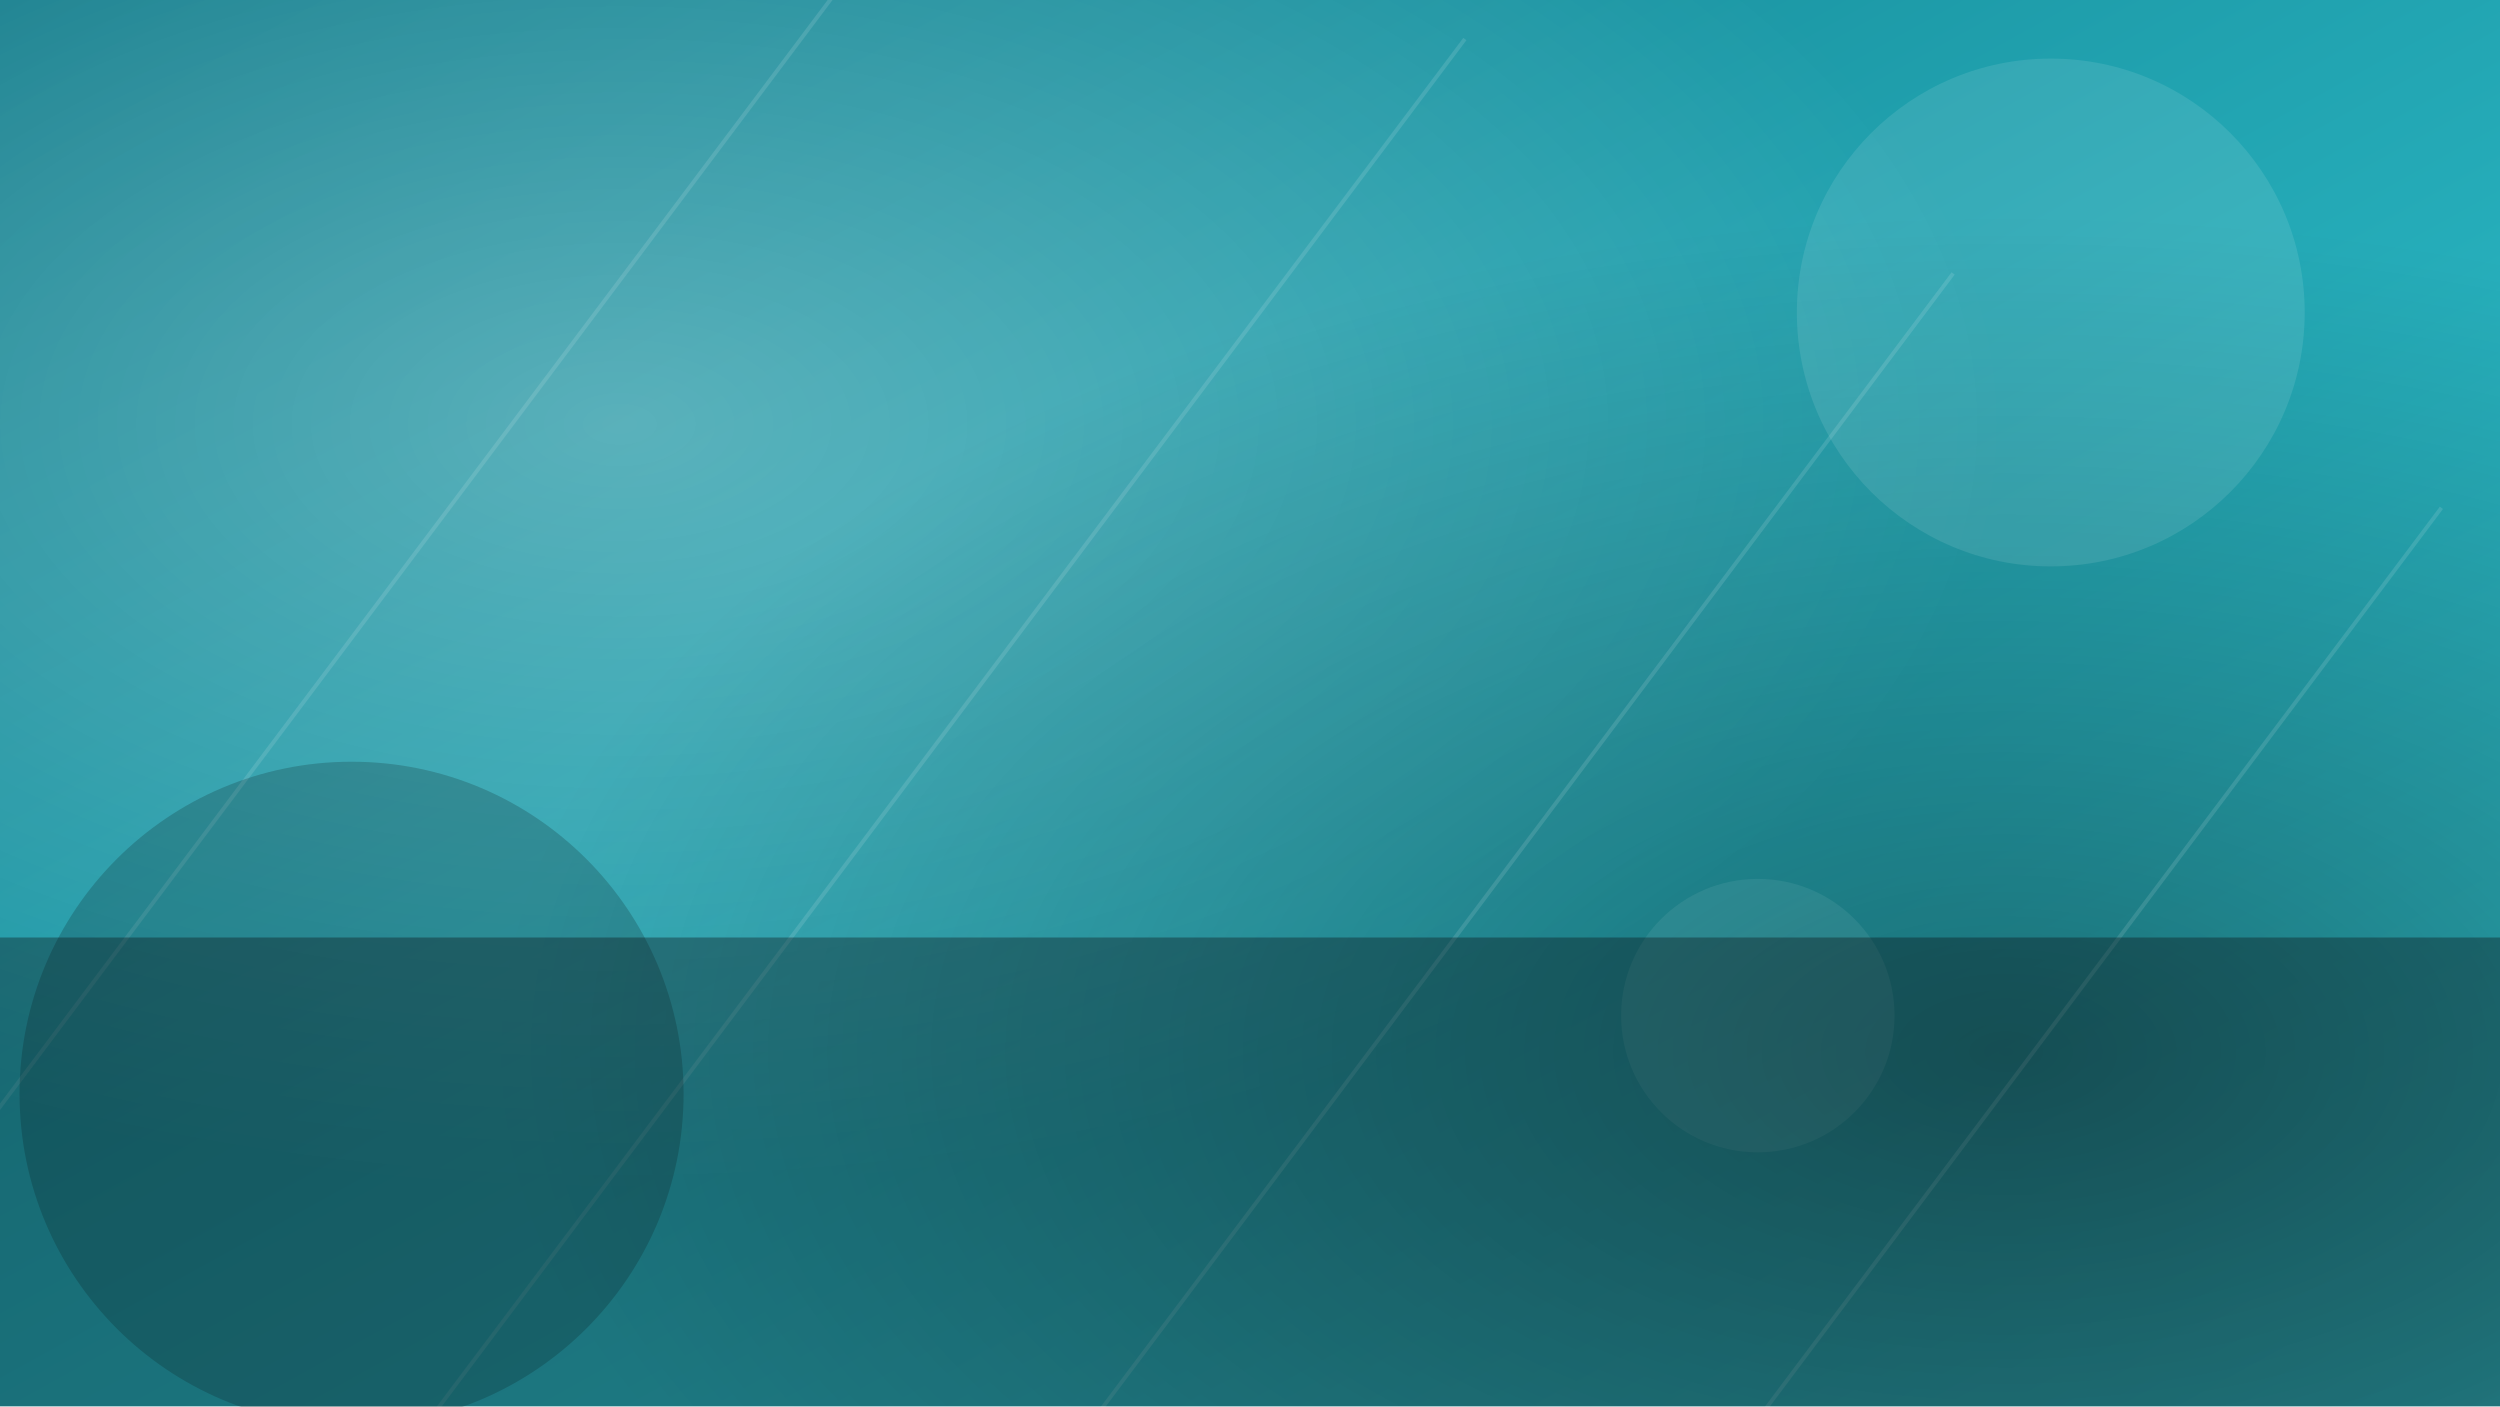
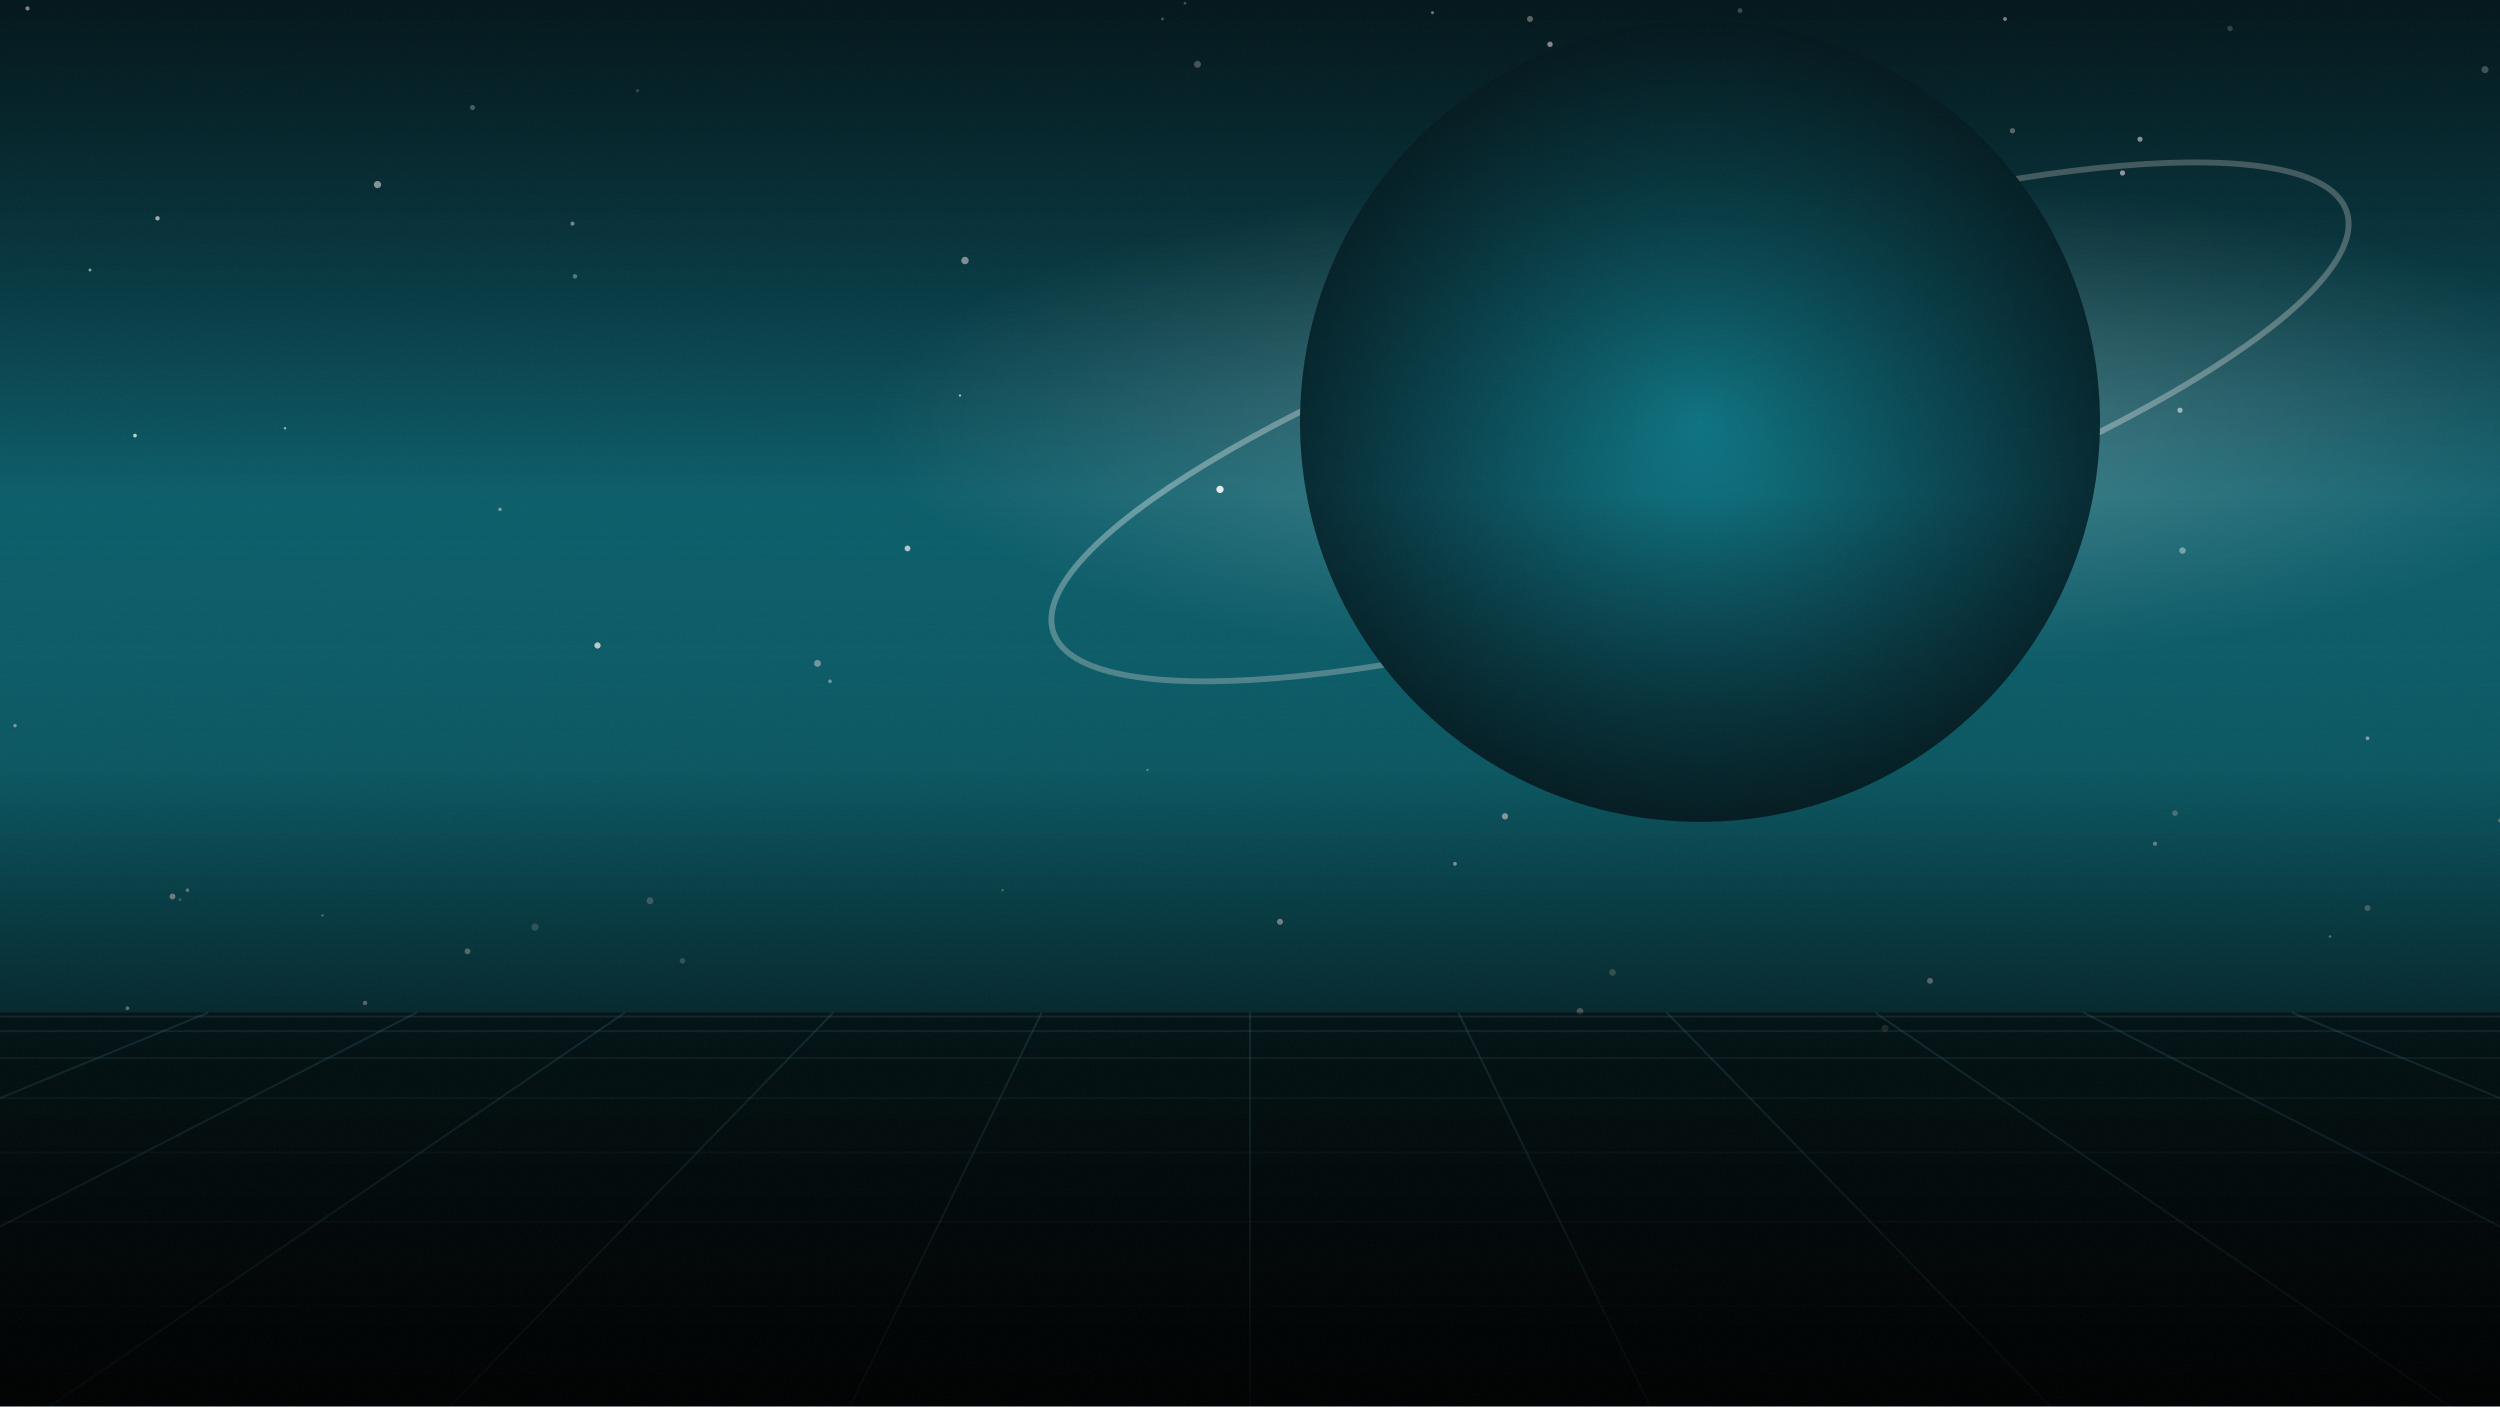
<svg xmlns="http://www.w3.org/2000/svg" width="1280" height="720" viewBox="0 0 1280 720">
  <defs>
-     <linearGradient id="bg" x1="0" y1="0" x2="1" y2="1">
-       <stop offset="0" stop-color="#0f7b8a" />
-       <stop offset="1" stop-color="#36d1dc" />
+     <linearGradient id="sky" x1="0" y1="0" x2="0" y2="1">
+       <stop offset="0" stop-color="#062a33" />
+       <stop offset="0.55" stop-color="#0f7b8a" />
+       <stop offset="1" stop-color="#062a33" />
    </linearGradient>
-     <radialGradient id="b1" cx=".25" cy=".3" r=".55">
-       <stop offset="0" stop-color="rgba(255,255,255,.28)" />
+     <radialGradient id="glow">
+       <stop offset="0" stop-color="rgba(255,255,255,.55)" />
      <stop offset="1" stop-color="rgba(255,255,255,0)" />
    </radialGradient>
-     <radialGradient id="b2" cx=".8" cy=".75" r=".6">
-       <stop offset="0" stop-color="rgba(0,0,0,.4)" />
-       <stop offset="1" stop-color="rgba(0,0,0,0)" />
+     <linearGradient id="sea" x1="0" y1="0" x2="0" y2="1">
+       <stop offset="0" stop-color="#0f7b8a" />
+       <stop offset="1" stop-color="#062a33" />
+     </linearGradient>
+     <radialGradient id="planet">
+       <stop offset="0" stop-color="#0f7b8a" />
+       <stop offset="1" stop-color="#062a33" />
    </radialGradient>
+     <linearGradient id="track" x1="0" y1="0" x2="0" y2="1">
+       <stop offset="0" stop-color="#8c2b23" />
+       <stop offset="1" stop-color="#4a1410" />
+     </linearGradient>
+     <linearGradient id="bw" x1="0" y1="0" x2="0" y2="1">
+       <stop offset="0" stop-color="#d8d8d8" />
+       <stop offset="1" stop-color="#2a2a2a" />
+     </linearGradient>
+     <linearGradient id="vig" x1="0" y1="0" x2="0" y2="1">
+       <stop offset="0" stop-color="rgba(0,0,0,.45)" />
+       <stop offset="0.35" stop-color="rgba(0,0,0,0)" />
+       <stop offset="0.72" stop-color="rgba(0,0,0,.55)" />
+       <stop offset="1" stop-color="rgba(0,0,0,.92)" />
+     </linearGradient>
+     <filter id="grain">
+       <feTurbulence type="fractalNoise" baseFrequency="0.9" numOctaves="2" stitchTiles="stitch" />
+       <feColorMatrix type="saturate" values="0" />
+       <feComponentTransfer>
+         <feFuncA type="linear" slope="0.06" />
+       </feComponentTransfer>
+     </filter>
  </defs>
-   <rect width="1280" height="720" fill="url(#bg)" />
-   <rect width="1280" height="720" fill="url(#b1)" />
-   <rect width="1280" height="720" fill="url(#b2)" />
-   <g opacity=".12" stroke="#fff" stroke-width="2">
-     <line x1="-100" y1="700" x2="500" y2="-100" />
-     <line x1="150" y1="820" x2="750" y2="20" />
-     <line x1="400" y1="940" x2="1000" y2="140" />
-     <line x1="650" y1="1060" x2="1250" y2="260" />
+   <g>
+     <rect width="1280" height="720" fill="url(#sky)" />
+     <ellipse cx="896" cy="216" rx="448" ry="129.6" fill="url(#glow)" opacity=".55" />
+     <circle cx="684.8" cy="257.04" r="0.933" fill="rgba(255,255,255,0.334)" />
+     <circle cx="965.12" cy="526.5" r="1.819" fill="rgba(255,255,255,0.649)" />
+     <circle cx="1030.4" cy="66.96" r="1.364" fill="rgba(255,255,255,0.491)" />
+     <circle cx="305.92" cy="330.48" r="1.612" fill="rgba(255,255,255,0.872)" />
+     <circle cx="1113.6" cy="416.34" r="1.438" fill="rgba(255,255,255,0.4)" />
+     <circle cx="770.56" cy="417.96" r="1.616" fill="rgba(255,255,255,0.789)" />
+     <circle cx="96" cy="455.76" r="0.895" fill="rgba(255,255,255,0.698)" />
+     <circle cx="655.36" cy="471.96" r="1.54" fill="rgba(255,255,255,0.829)" />
+     <circle cx="860.16" cy="96.12" r="0.861" fill="rgba(255,255,255,0.3)" />
+     <circle cx="186.88" cy="513.54" r="1.145" fill="rgba(255,255,255,0.731)" />
+     <circle cx="1009.92" cy="234.9" r="0.762" fill="rgba(255,255,255,0.496)" />
+     <circle cx="1116.16" cy="210.06" r="1.33" fill="rgba(255,255,255,0.599)" />
+     <circle cx="1103.36" cy="432" r="1.05" fill="rgba(255,255,255,0.629)" />
+     <circle cx="273.92" cy="474.66" r="1.864" fill="rgba(255,255,255,0.313)" />
+     <circle cx="1192.96" cy="479.52" r="0.683" fill="rgba(255,255,255,0.628)" />
+     <circle cx="241.92" cy="55.08" r="1.29" fill="rgba(255,255,255,0.439)" />
+     <circle cx="92.16" cy="460.62" r="0.723" fill="rgba(255,255,255,0.397)" />
+     <circle cx="293.12" cy="114.48" r="1.067" fill="rgba(255,255,255,0.578)" />
+     <circle cx="778.24" cy="102.06" r="1.101" fill="rgba(255,255,255,0.835)" />
+     <circle cx="7.68" cy="371.52" r="0.903" fill="rgba(255,255,255,0.619)" />
+     <circle cx="624.64" cy="250.56" r="1.868" fill="rgba(255,255,255,0.881)" />
+     <circle cx="1086.72" cy="88.56" r="1.339" fill="rgba(255,255,255,0.789)" />
+     <circle cx="975.36" cy="82.62" r="0.752" fill="rgba(255,255,255,0.803)" />
+     <circle cx="1141.76" cy="14.58" r="1.411" fill="rgba(255,255,255,0.318)" />
+     <circle cx="65.28" cy="516.24" r="0.958" fill="rgba(255,255,255,0.892)" />
+     <circle cx="491.52" cy="202.5" r="0.57" fill="rgba(255,255,255,0.793)" />
+     <circle cx="696.32" cy="131.22" r="1.234" fill="rgba(255,255,255,0.394)" />
+     <circle cx="808.96" cy="517.86" r="1.753" fill="rgba(255,255,255,0.61)" />
+     <circle cx="418.56" cy="339.66" r="1.787" fill="rgba(255,255,255,0.5)" />
+     <circle cx="1272.32" cy="35.64" r="1.823" fill="rgba(255,255,255,0.396)" />
+     <circle cx="424.96" cy="348.84" r="0.909" fill="rgba(255,255,255,0.55)" />
+     <circle cx="783.36" cy="9.72" r="1.543" fill="rgba(255,255,255,0.623)" />
+     <circle cx="494.08" cy="133.38" r="1.897" fill="rgba(255,255,255,0.619)" />
+     <circle cx="239.36" cy="487.08" r="1.501" fill="rgba(255,255,255,0.649)" />
+     <circle cx="332.8" cy="461.16" r="1.745" fill="rgba(255,255,255,0.392)" />
+     <circle cx="349.44" cy="491.94" r="1.421" fill="rgba(255,255,255,0.389)" />
+     <circle cx="744.96" cy="442.26" r="0.984" fill="rgba(255,255,255,0.844)" />
+     <circle cx="294.4" cy="141.48" r="1.15" fill="rgba(255,255,255,0.423)" />
+     <circle cx="1212.16" cy="464.94" r="1.497" fill="rgba(255,255,255,0.456)" />
+     <circle cx="193.28" cy="94.5" r="1.866" fill="rgba(255,255,255,0.733)" />
+     <circle cx="1212.16" cy="378" r="0.963" fill="rgba(255,255,255,0.71)" />
+     <circle cx="165.12" cy="468.72" r="0.553" fill="rgba(255,255,255,0.701)" />
+     <circle cx="793.6" cy="22.68" r="1.404" fill="rgba(255,255,255,0.877)" />
+     <circle cx="862.72" cy="187.38" r="0.592" fill="rgba(255,255,255,0.787)" />
+     <circle cx="326.4" cy="46.44" r="0.807" fill="rgba(255,255,255,0.304)" />
+     <circle cx="677.12" cy="180.9" r="0.711" fill="rgba(255,255,255,0.521)" />
+     <circle cx="88.32" cy="459" r="1.509" fill="rgba(255,255,255,0.737)" />
+     <circle cx="587.52" cy="394.2" r="0.564" fill="rgba(255,255,255,0.578)" />
+     <circle cx="1117.44" cy="281.88" r="1.656" fill="rgba(255,255,255,0.425)" />
+     <circle cx="775.68" cy="205.74" r="1.283" fill="rgba(255,255,255,0.899)" />
+     <circle cx="145.92" cy="219.24" r="0.619" fill="rgba(255,255,255,0.638)" />
+     <circle cx="80.64" cy="111.78" r="1.126" fill="rgba(255,255,255,0.862)" />
+     <circle cx="256" cy="260.82" r="0.885" fill="rgba(255,255,255,0.445)" />
+     <circle cx="595.2" cy="9.72" r="0.756" fill="rgba(255,255,255,0.474)" />
+     <circle cx="988.16" cy="502.2" r="1.515" fill="rgba(255,255,255,0.712)" />
+     <circle cx="464.64" cy="280.8" r="1.483" fill="rgba(255,255,255,0.72)" />
+     <circle cx="606.72" cy="1.62" r="0.716" fill="rgba(255,255,255,0.488)" />
+     <circle cx="1038.08" cy="185.76" r="0.723" fill="rgba(255,255,255,0.451)" />
+     <circle cx="513.28" cy="455.76" r="0.651" fill="rgba(255,255,255,0.504)" />
+     <circle cx="46.08" cy="138.24" r="0.77" fill="rgba(255,255,255,0.691)" />
+     <circle cx="1026.56" cy="9.72" r="1.007" fill="rgba(255,255,255,0.855)" />
+     <circle cx="826.88" cy="402.84" r="1.161" fill="rgba(255,255,255,0.601)" />
+     <circle cx="890.88" cy="5.4" r="1.225" fill="rgba(255,255,255,0.407)" />
+     <circle cx="14.08" cy="4.32" r="1.084" fill="rgba(255,255,255,0.893)" />
+     <circle cx="613.12" cy="32.94" r="1.805" fill="rgba(255,255,255,0.425)" />
+     <circle cx="1280" cy="420.12" r="1.035" fill="rgba(255,255,255,0.439)" />
+     <circle cx="69.12" cy="223.02" r="0.962" fill="rgba(255,255,255,0.768)" />
+     <circle cx="1095.68" cy="71.28" r="1.327" fill="rgba(255,255,255,0.769)" />
+     <circle cx="825.6" cy="497.88" r="1.721" fill="rgba(255,255,255,0.394)" />
+     <circle cx="733.44" cy="6.48" r="0.786" fill="rgba(255,255,255,0.801)" />
+     <ellipse cx="870.4" cy="216" rx="348.16" ry="81.92" fill="none" stroke="rgba(255,255,255,.35)" stroke-width="3" transform="rotate(-18 870.4 216)" />
+     <circle cx="870.4" cy="216" r="204.8" fill="url(#planet)" />
+     <rect x="0" y="518.4" width="1280" height="201.6" fill="rgba(0,0,0,.55)" />
+     <line x1="0" y1="518.4" x2="-588.8" y2="720" stroke="rgba(120,220,255,.30)" stroke-width="1" />
+     <line x1="106.667" y1="518.4" x2="-384" y2="720" stroke="rgba(120,220,255,.30)" stroke-width="1" />
+     <line x1="213.333" y1="518.4" x2="-179.2" y2="720" stroke="rgba(120,220,255,.30)" stroke-width="1" />
+     <line x1="320" y1="518.4" x2="25.6" y2="720" stroke="rgba(120,220,255,.30)" stroke-width="1" />
+     <line x1="426.667" y1="518.4" x2="230.4" y2="720" stroke="rgba(120,220,255,.30)" stroke-width="1" />
+     <line x1="533.333" y1="518.4" x2="435.2" y2="720" stroke="rgba(120,220,255,.30)" stroke-width="1" />
+     <line x1="640" y1="518.4" x2="640" y2="720" stroke="rgba(120,220,255,.30)" stroke-width="1" />
+     <line x1="746.667" y1="518.4" x2="844.8" y2="720" stroke="rgba(120,220,255,.30)" stroke-width="1" />
+     <line x1="853.333" y1="518.4" x2="1049.6" y2="720" stroke="rgba(120,220,255,.30)" stroke-width="1" />
+     <line x1="960" y1="518.4" x2="1254.4" y2="720" stroke="rgba(120,220,255,.30)" stroke-width="1" />
+     <line x1="1066.667" y1="518.4" x2="1459.2" y2="720" stroke="rgba(120,220,255,.30)" stroke-width="1" />
+     <line x1="1173.333" y1="518.4" x2="1664" y2="720" stroke="rgba(120,220,255,.30)" stroke-width="1" />
+     <line x1="1280" y1="518.4" x2="1868.8" y2="720" stroke="rgba(120,220,255,.30)" stroke-width="1" />
+     <line x1="0" y1="520.478" x2="1280" y2="520.478" stroke="rgba(120,220,255,0.25)" stroke-width="1" />
+     <line x1="0" y1="527.949" x2="1280" y2="527.949" stroke="rgba(120,220,255,0.22)" stroke-width="1" />
+     <line x1="0" y1="541.7" x2="1280" y2="541.7" stroke="rgba(120,220,255,0.19)" stroke-width="1" />
+     <line x1="0" y1="562.276" x2="1280" y2="562.276" stroke="rgba(120,220,255,0.16)" stroke-width="1" />
+     <line x1="0" y1="590.085" x2="1280" y2="590.085" stroke="rgba(120,220,255,0.13)" stroke-width="1" />
+     <line x1="0" y1="625.46" x2="1280" y2="625.46" stroke="rgba(120,220,255,0.1)" stroke-width="1" />
+     <line x1="0" y1="668.682" x2="1280" y2="668.682" stroke="rgba(120,220,255,0.07)" stroke-width="1" />
  </g>
-   <circle cx="1050" cy="160" r="130" fill="rgba(255,255,255,.10)" />
-   <circle cx="180" cy="560" r="170" fill="rgba(0,0,0,.18)" />
-   <circle cx="900" cy="520" r="70" fill="rgba(255,255,255,.07)" />
-   <rect x="0" y="480" width="1280" height="240" fill="rgba(10,12,16,.35)" />
+   <rect width="1280" height="720" fill="url(#vig)" />
+   <rect width="1280" height="720" filter="url(#grain)" opacity=".45" />
</svg>
